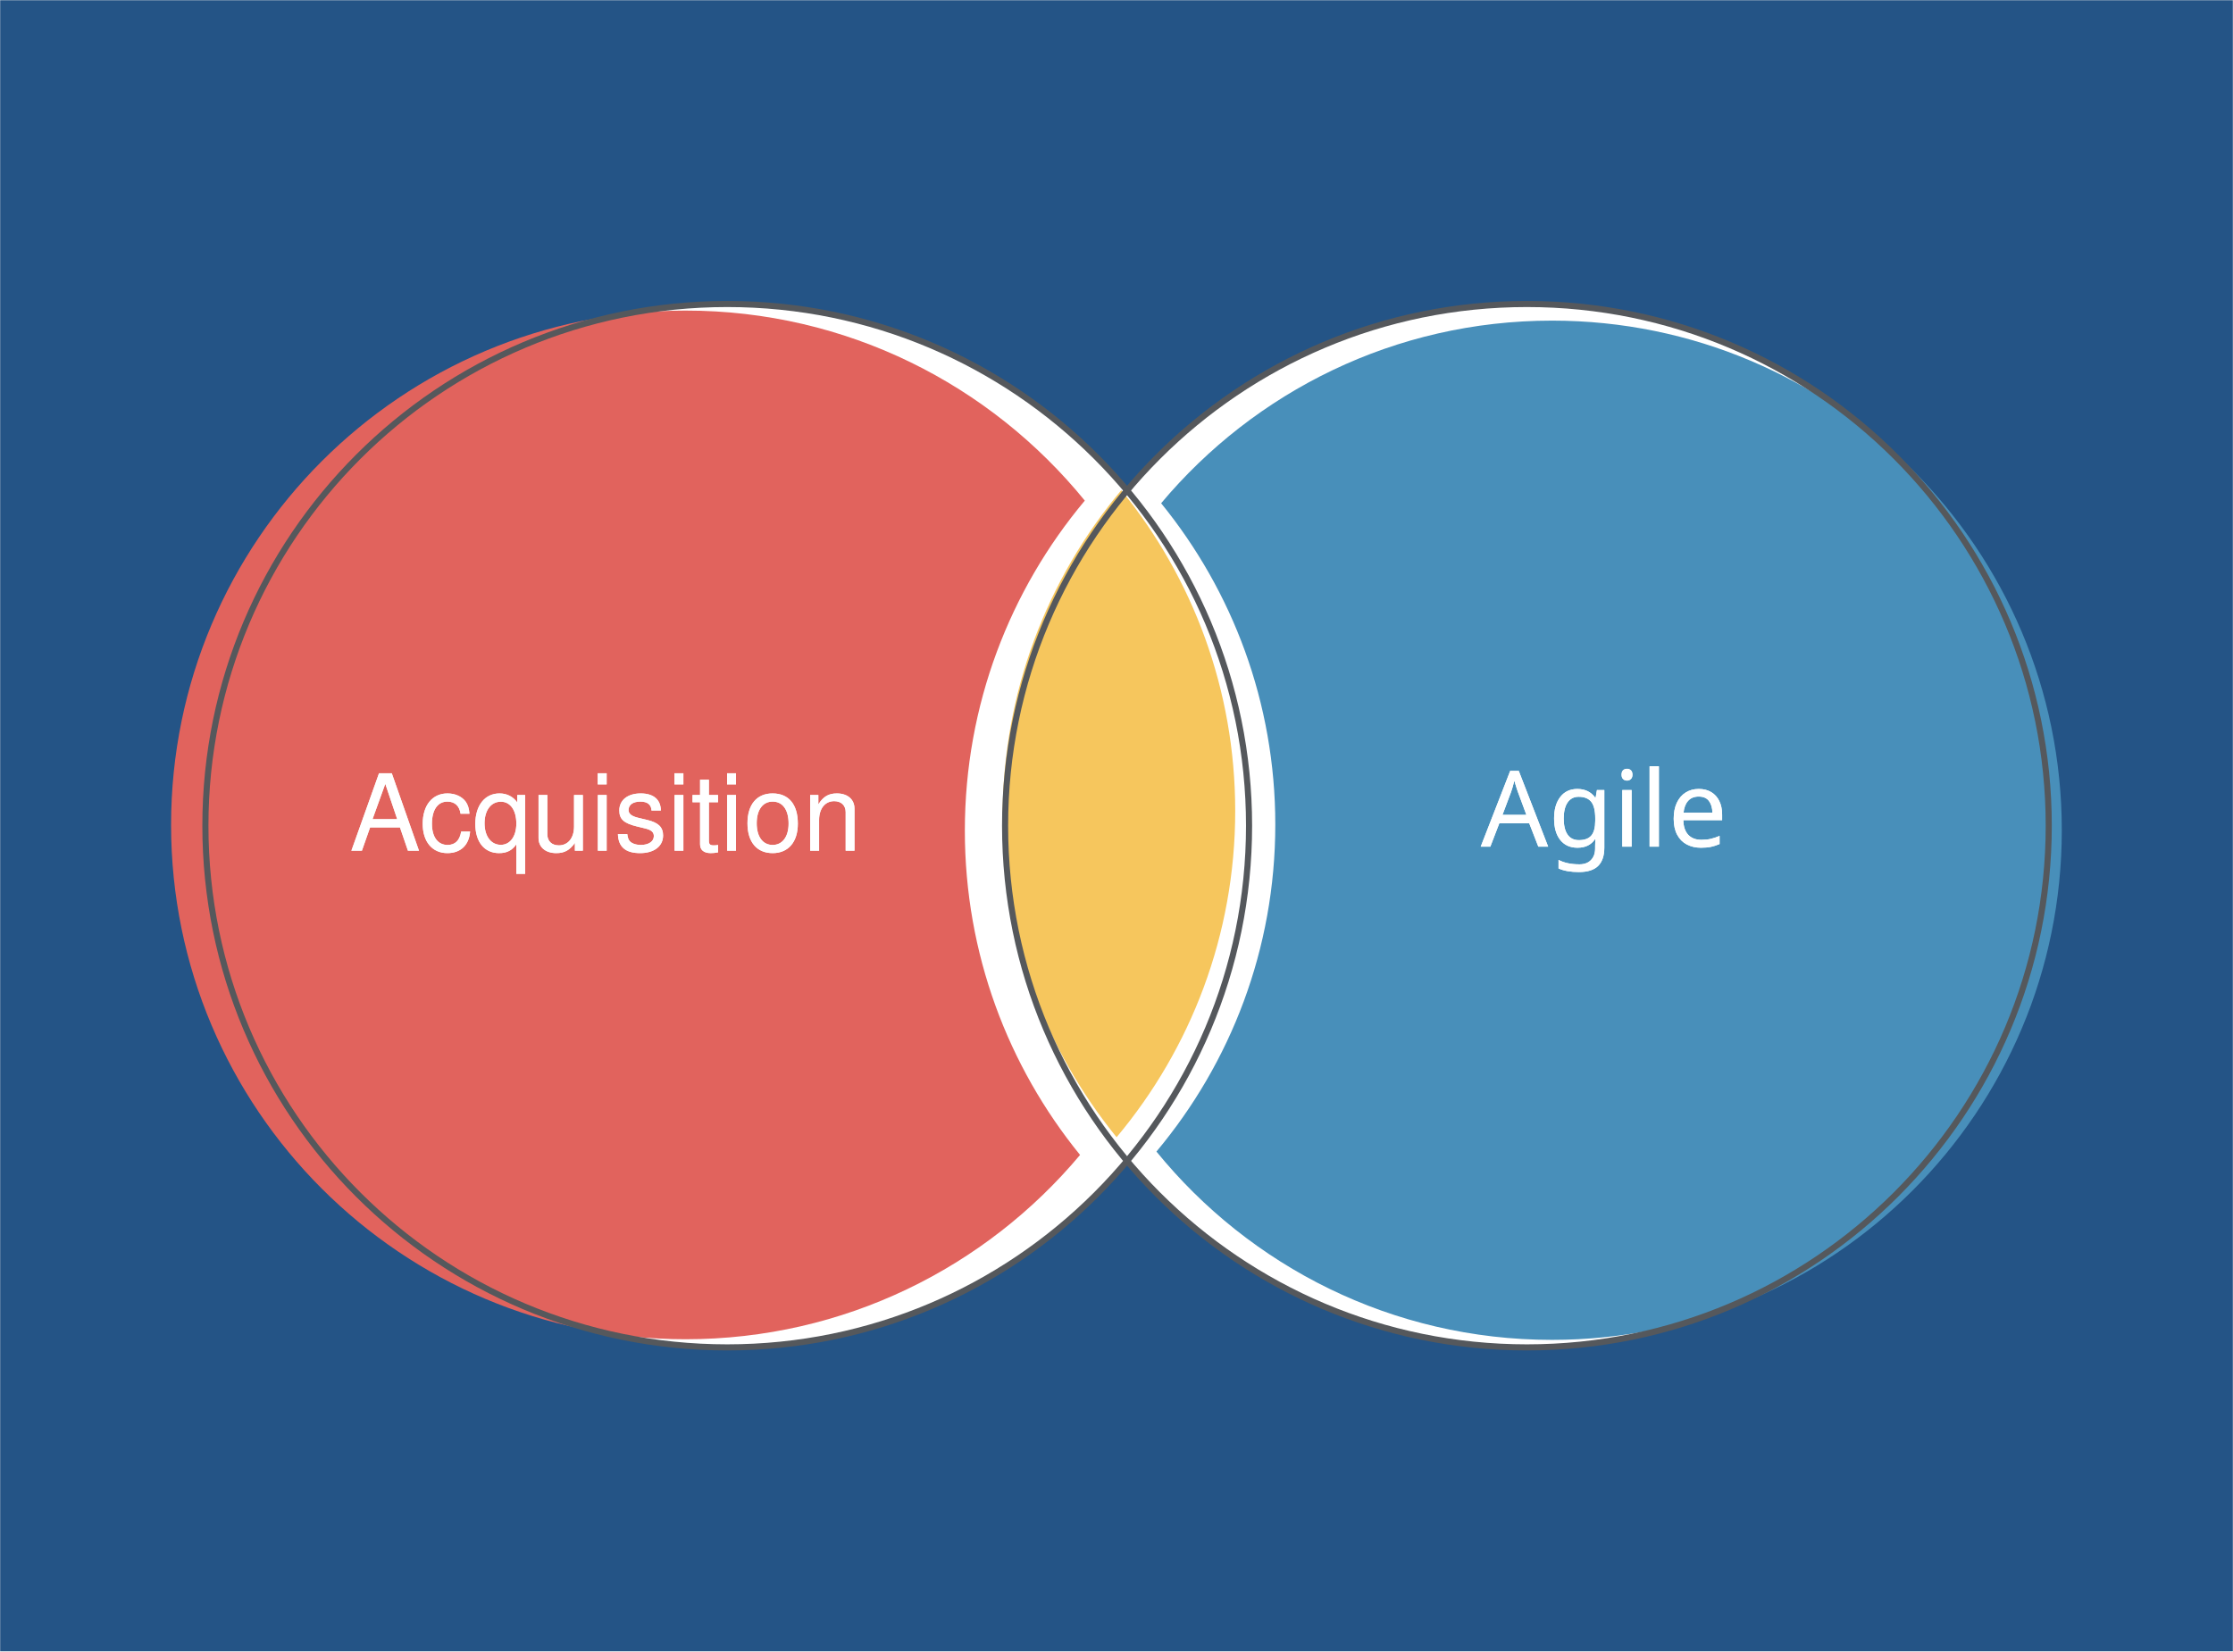
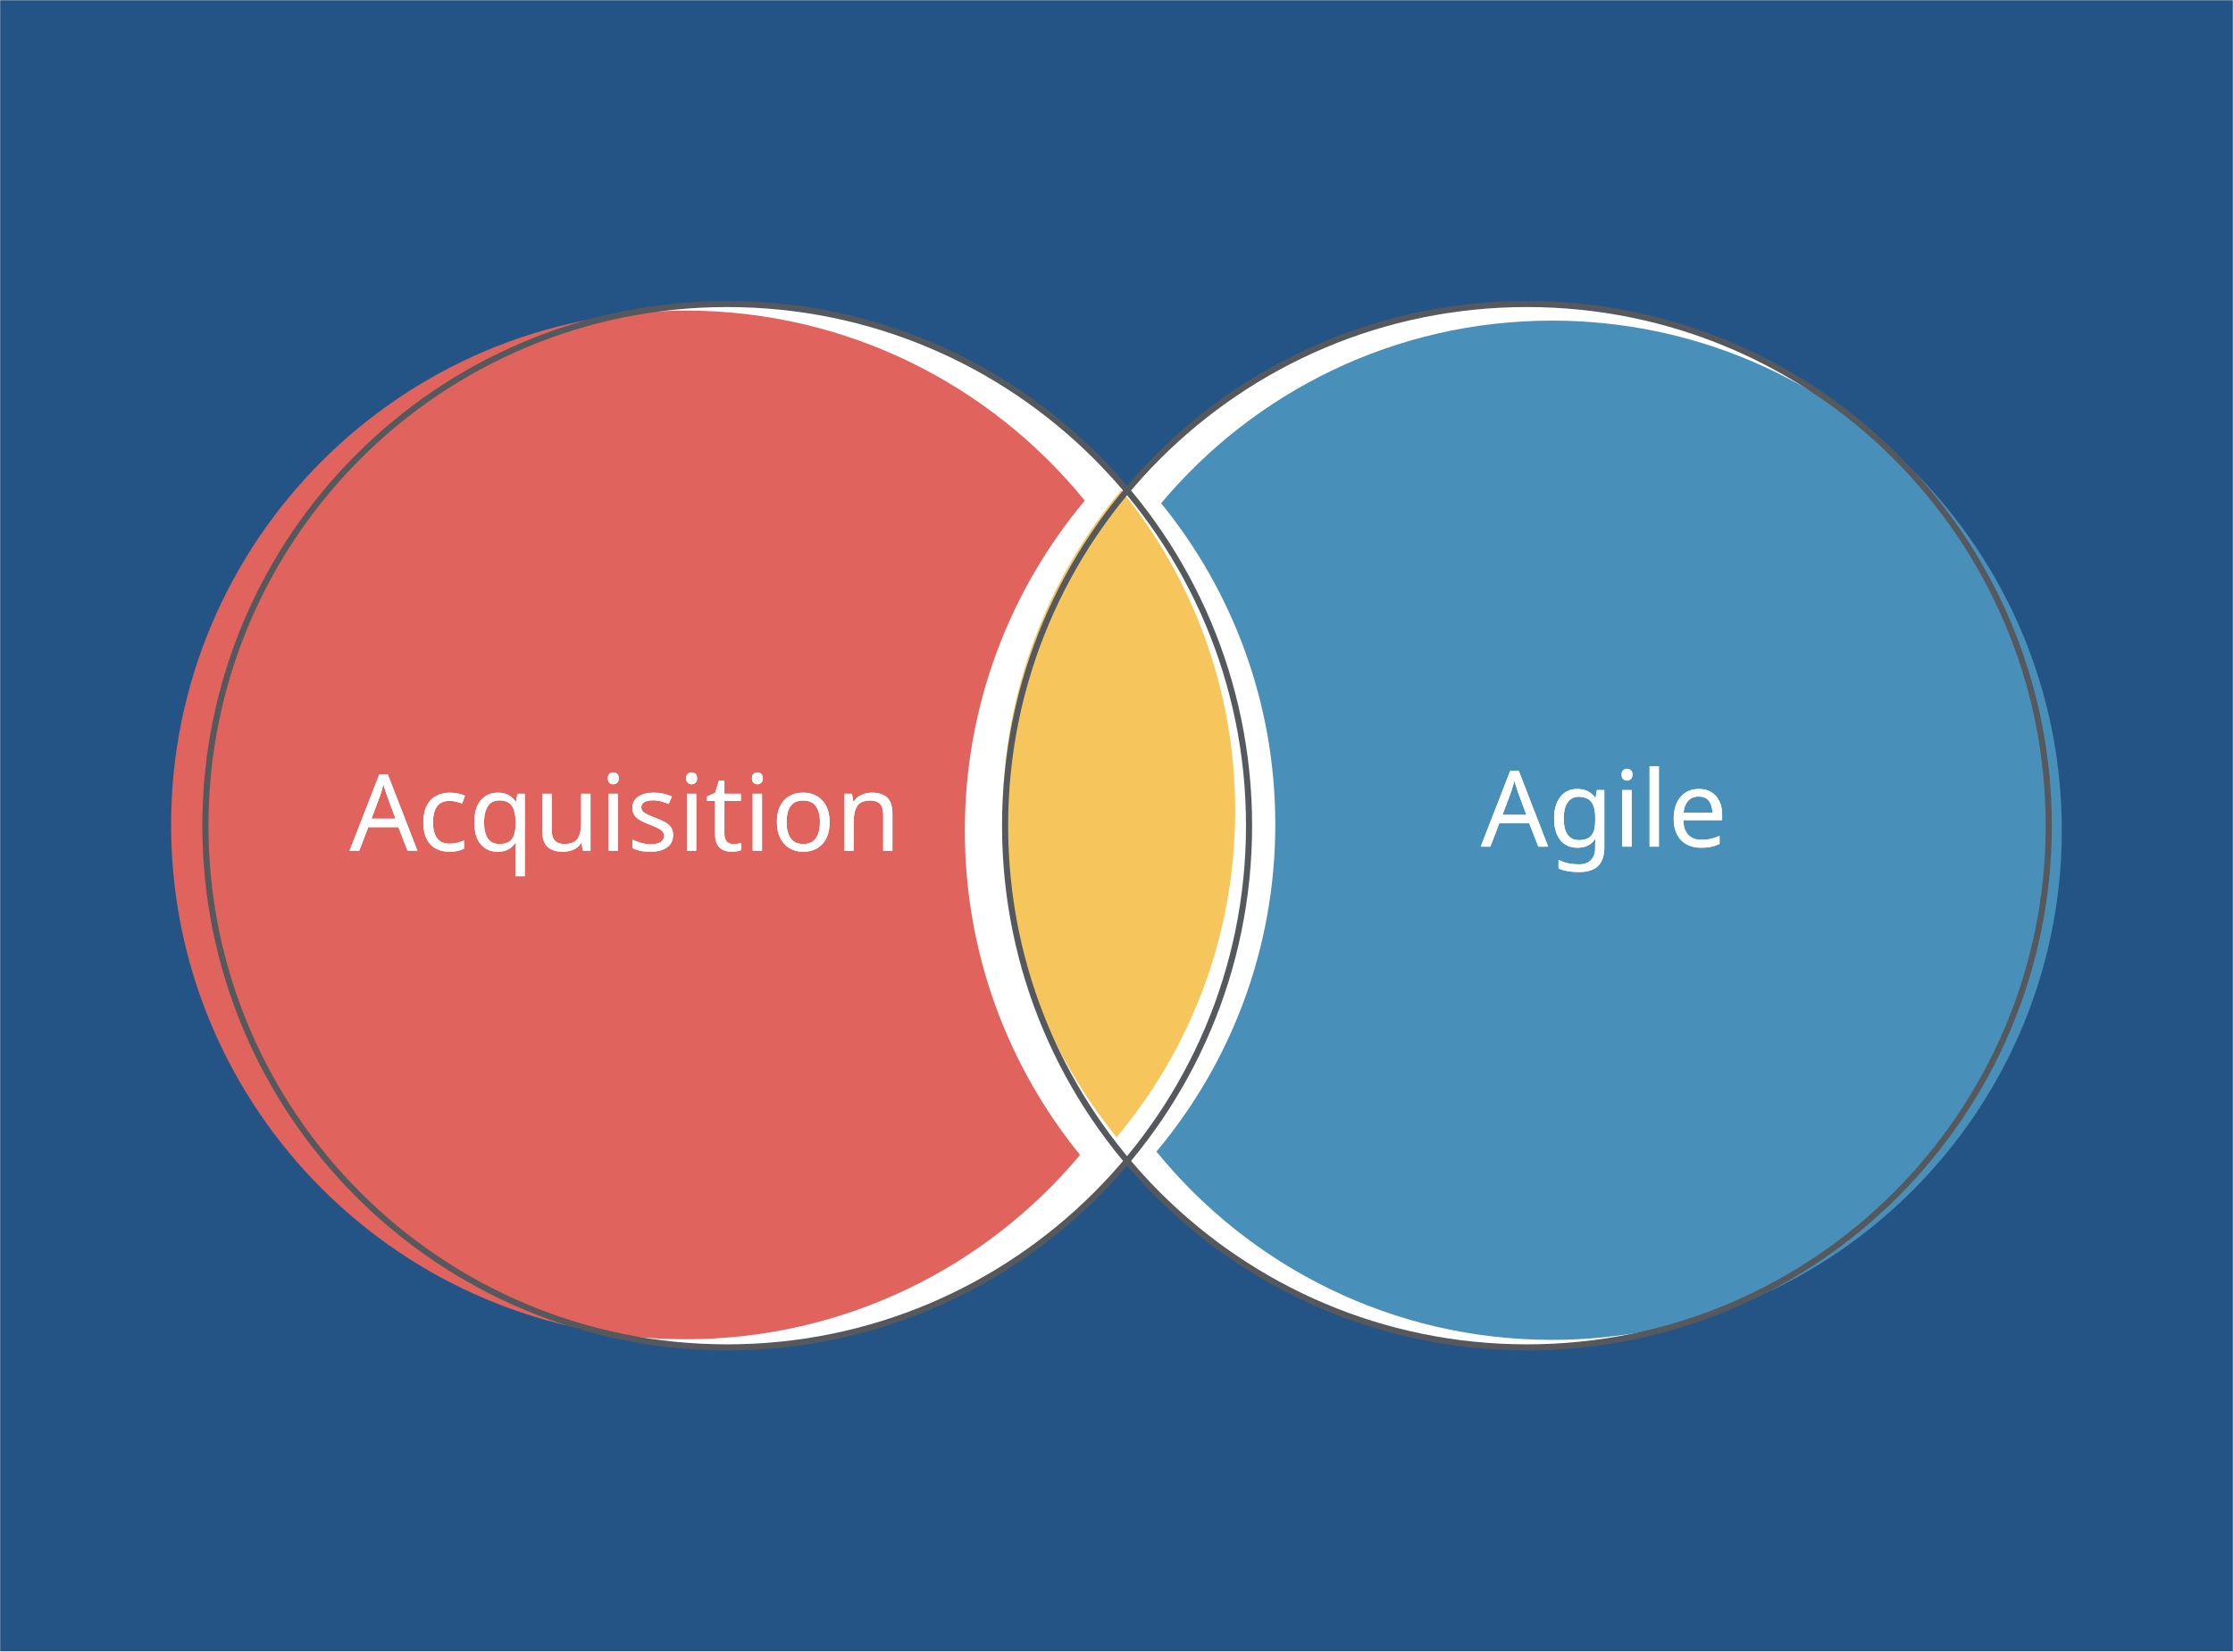
<svg xmlns="http://www.w3.org/2000/svg" width="9084px" height="6720px" viewBox="0 0 9084 6720" version="1.1">
  <g id="Page-1" stroke="none" stroke-width="1" fill="none" fill-rule="evenodd">
    <g id="agile-acquisition-framework">
      <rect id="Rectangle" fill="#245486" fill-rule="nonzero" x="0.74" y="0.97" width="9082.51" height="6718.06" />
      <g id="Group-2" transform="translate(695, 1237)">
        <circle id="Oval" fill="#FFFFFF" fill-rule="nonzero" cx="2263.41" cy="2122.84" r="2122.84" />
        <circle id="Oval" fill="#FFFFFF" fill-rule="nonzero" cx="5516.59" cy="2122.84" r="2122.84" />
        <g id="Group" transform="translate(0, 25.84)" fill-rule="nonzero">
          <path d="M3718.05,774.23 C3334.3,302.47 2749.4,0.9 2093.87,0.9 C938,0.9 0.98,937.92 0.98,2093.8 C0.98,3249.68 938,4186.69 2093.87,4186.69 C2738.52,4186.69 3314.86,3895.03 3698.78,3436.7 C3405.88,3076.62 3230.07,2617.48 3230.07,2117.14 C3230.07,1605.91 3413.6,1137.7 3718.05,774.23 Z" id="Path" fill="#E1635D" />
          <path d="M5618.8,41.79 C4980.05,41.79 4408.99,330.78 4028.58,784.92 C4318.8,1141.7 4493,1596.64 4493,2092.4 C4493,2598.94 4311.15,3062.86 4009.48,3423 C4389.71,3890.44 4969.27,4189.25 5618.79,4189.25 C6764.08,4189.25 7692.52,3260.81 7692.52,2115.52 C7692.52,970.23 6764.09,41.79 5618.8,41.79 Z" id="Path" fill="#488FBA" />
          <path d="M3866.41,731.83 C3565.34,1091.26 3383.85,1554.26 3383.85,2059.8 C3383.85,2554.58 3557.7,3008.62 3847.35,3364.69 C4148.42,3005.26 4329.91,2542.26 4329.91,2036.72 C4329.9,1541.94 4156.05,1087.9 3866.41,731.83 Z" id="Path" fill="#F6C65D" />
        </g>
-         <g id="Group" transform="translate(727, 1804.84)" font-family="Helvetica" font-size="432.318" font-weight="normal">
+         <g id="Group" transform="translate(727, 1804.84)" font-family="'Geomanist', sans-serif" font-size="432.318" font-weight="normal">
          <text id="Acquisition" fill="#F4F4F4">
            <tspan x="0.153" y="419.669">Acquisition</tspan>
          </text>
          <text id="Acquisition" fill="#FFFFFF">
            <tspan x="0.153" y="419.669">Acquisition</tspan>
          </text>
        </g>
        <g id="Group" transform="translate(5328, 1790.84)" fill="#FFFFFF" font-family="'Geomanist', sans-serif" font-size="430.194" font-weight="normal">
          <text id="Agile">
            <tspan x="0.607" y="417.391">Agile</tspan>
          </text>
          <text id="Agile">
            <tspan x="0.607" y="417.391">Agile</tspan>
          </text>
        </g>
        <circle id="Oval" stroke="#55585C" stroke-width="24.812" cx="2263.41" cy="2122.84" r="2122.84" />
        <circle id="Oval" stroke="#55585C" stroke-width="24.812" cx="5516.59" cy="2122.84" r="2122.84" />
      </g>
    </g>
  </g>
</svg>
